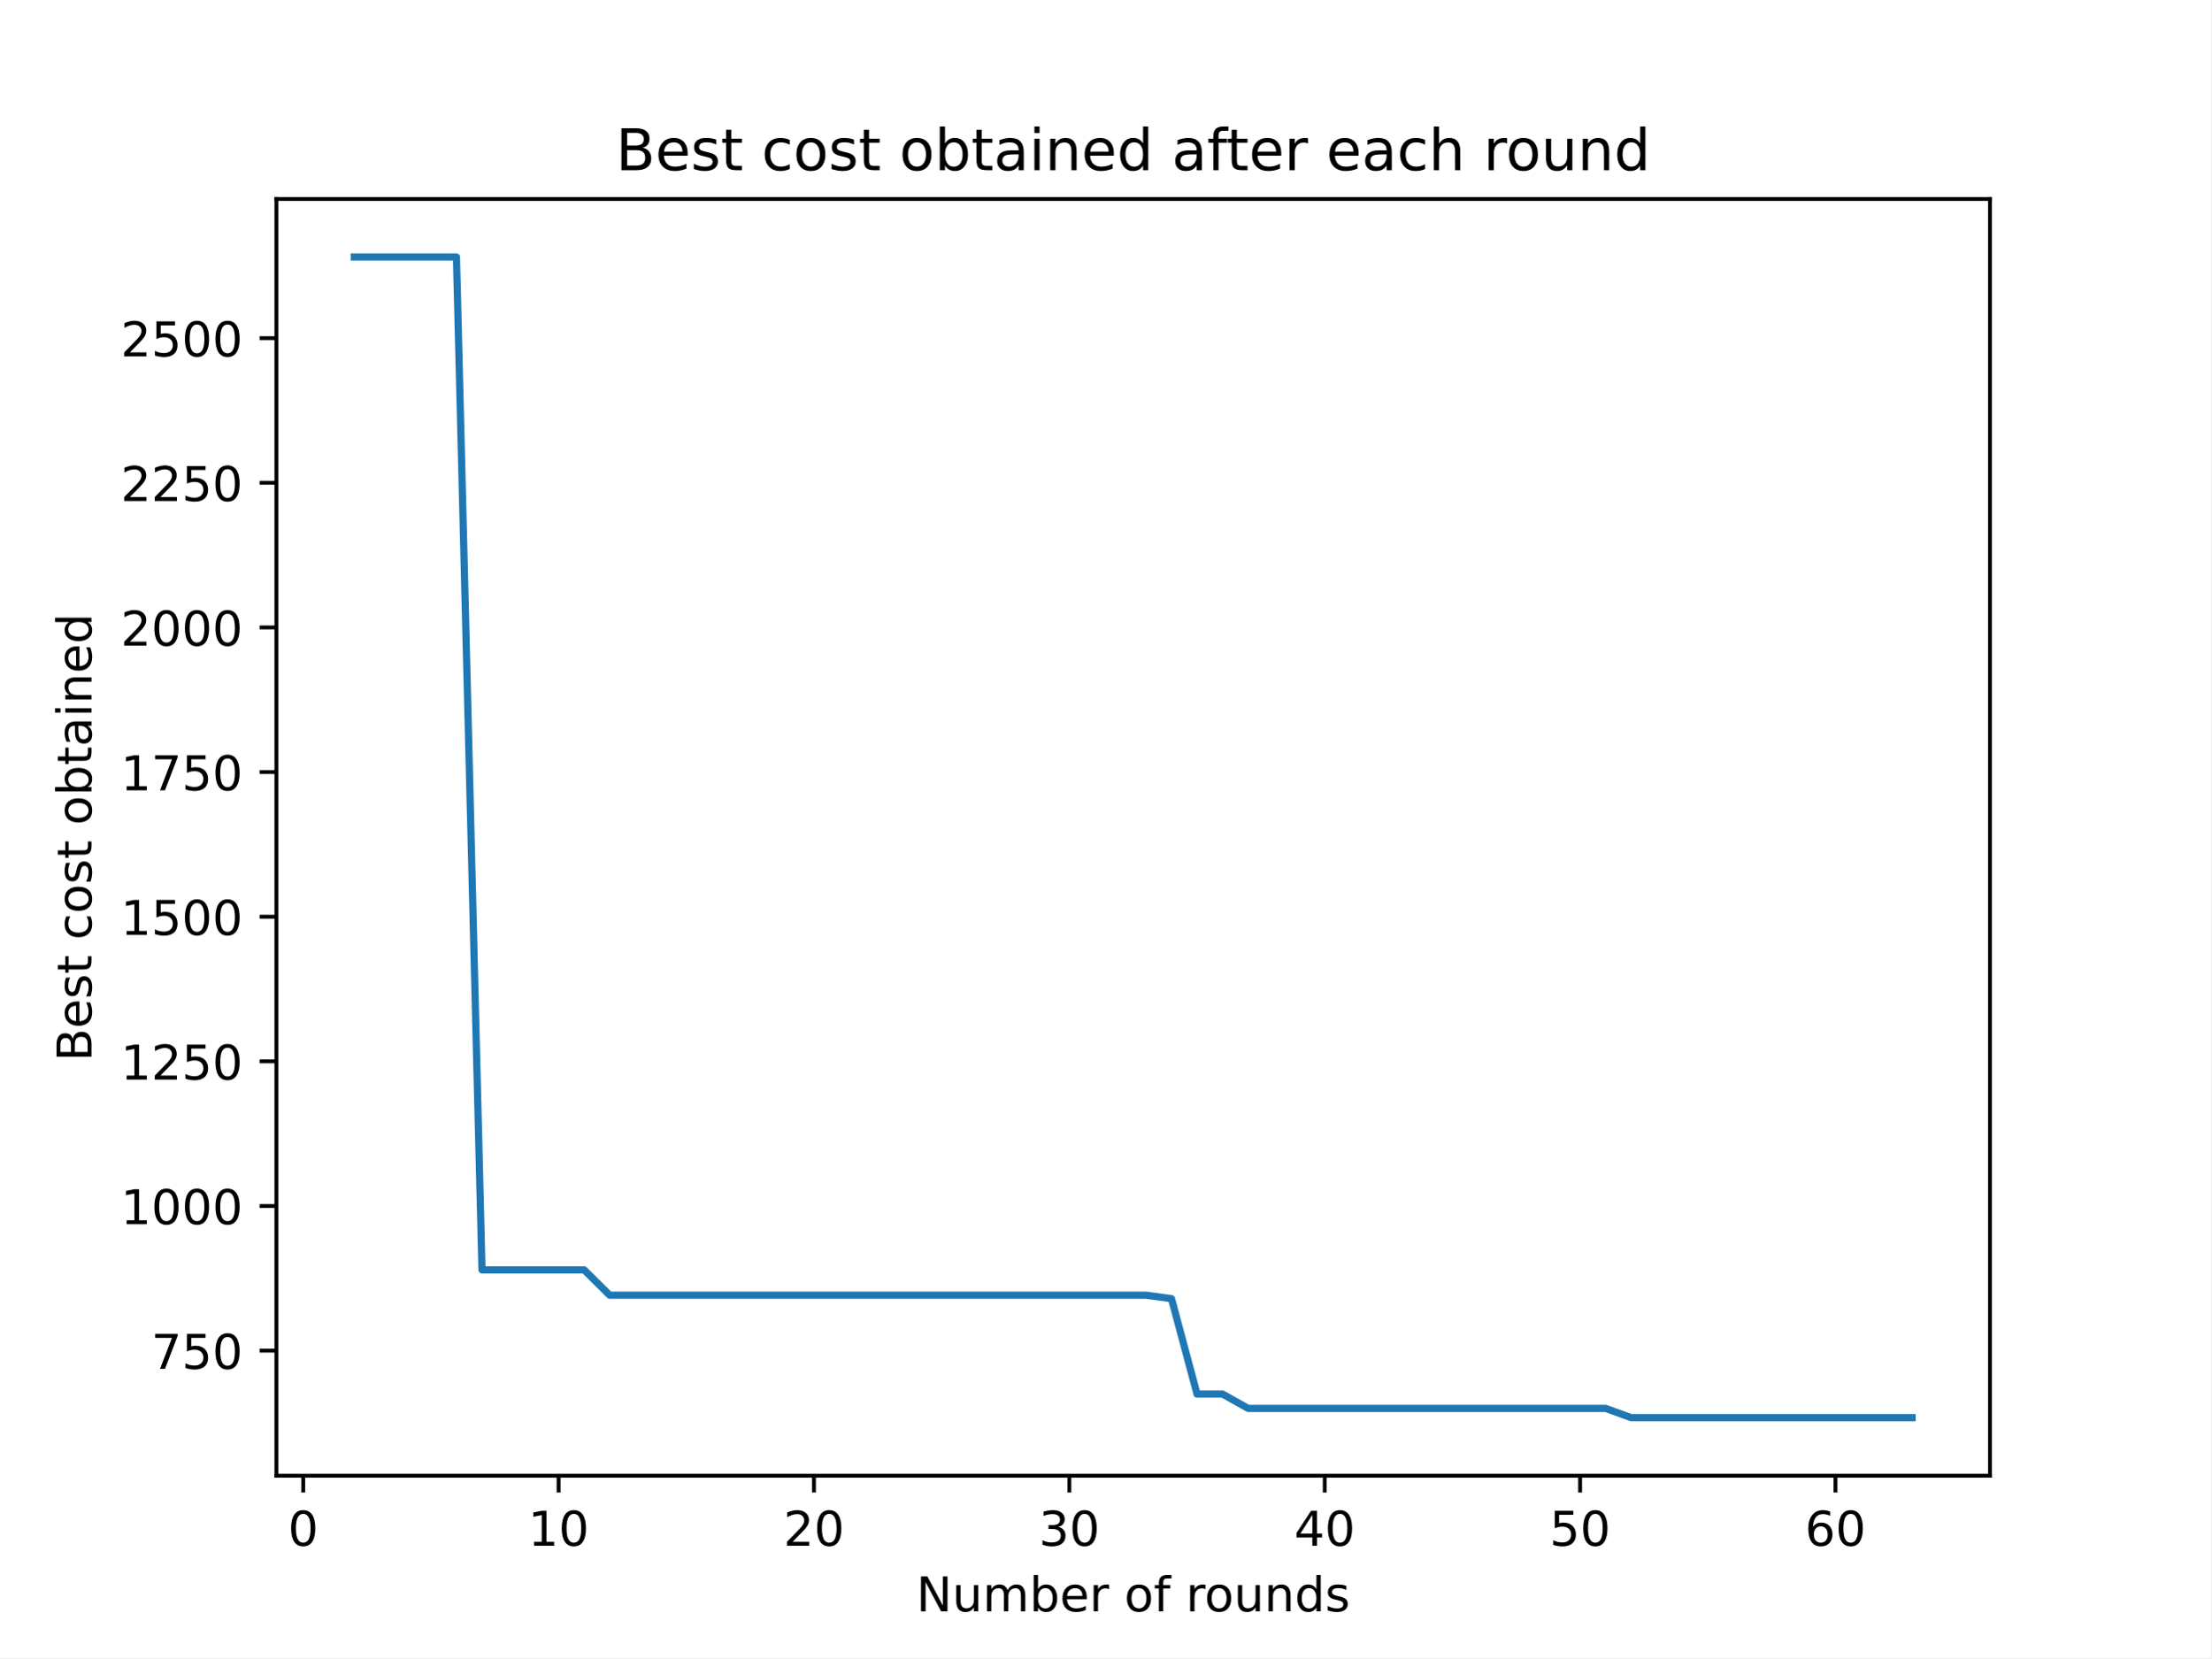
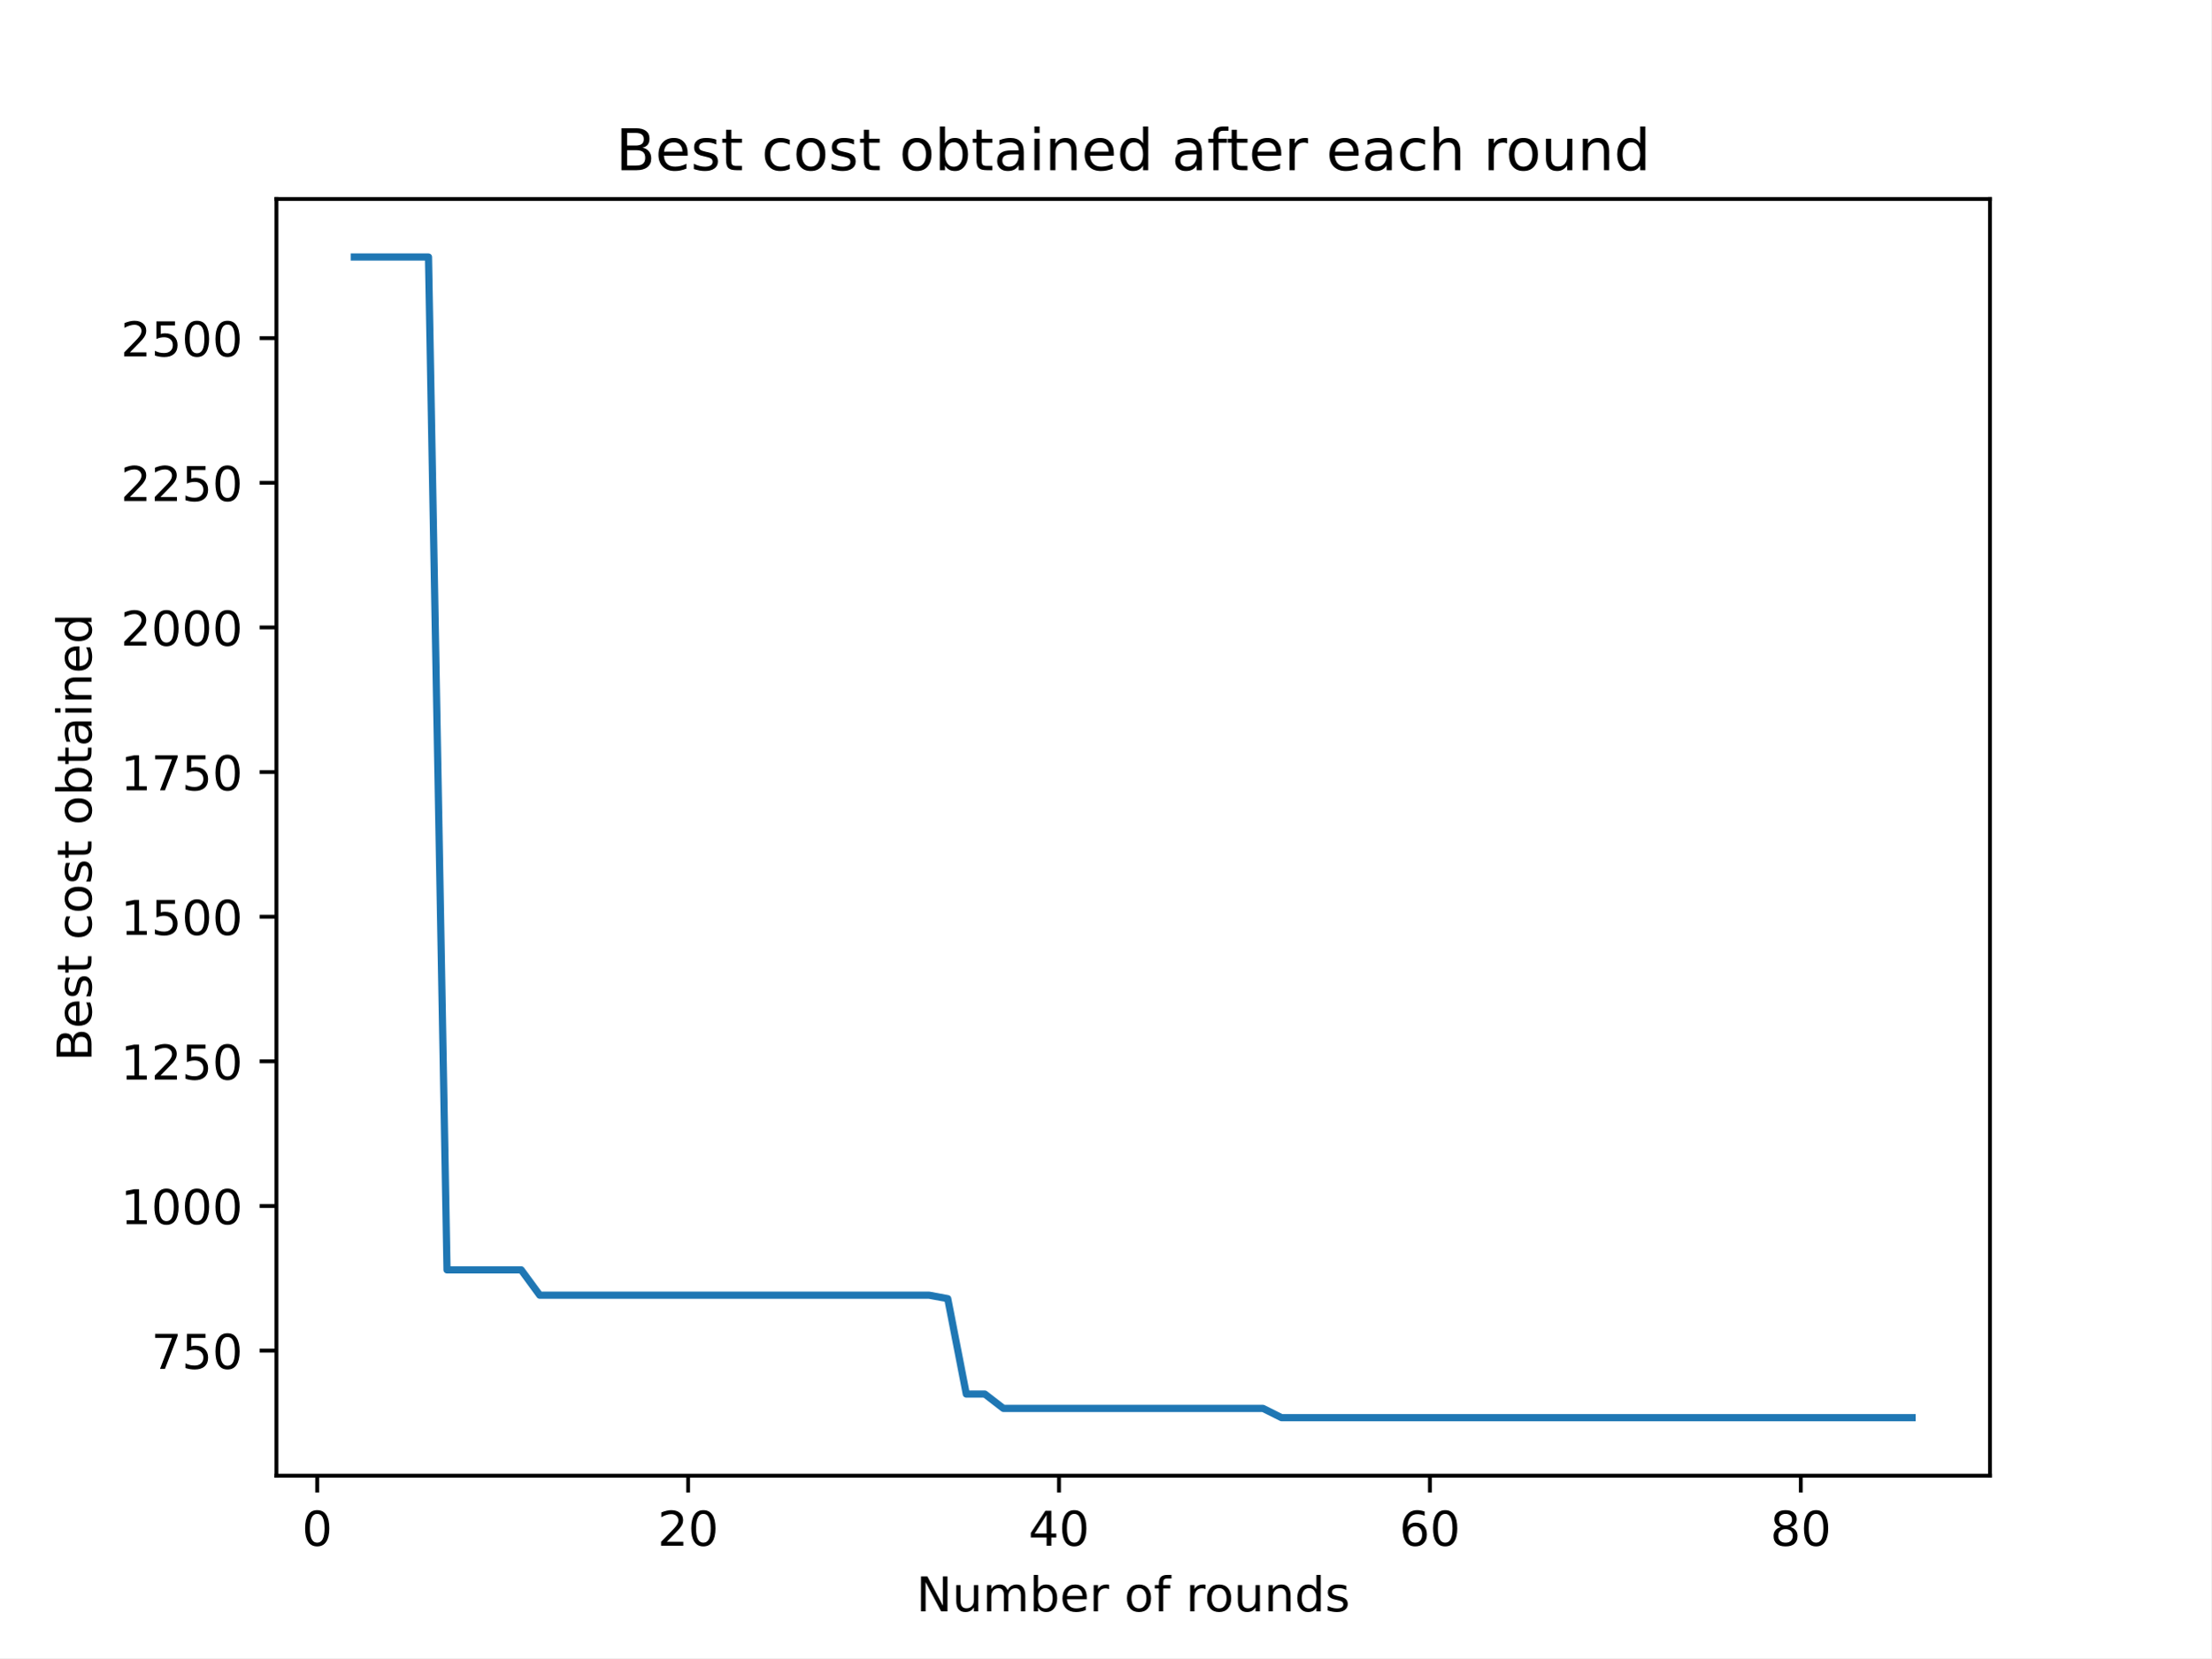
<svg xmlns="http://www.w3.org/2000/svg" xmlns:xlink="http://www.w3.org/1999/xlink" height="345.6pt" version="1.1" viewBox="0 0 460.8 345.6" width="460.8pt">
  <defs>
    <style type="text/css">*{stroke-linecap:butt;stroke-linejoin:round;}</style>
  </defs>
  <g id="figure_1">
    <g id="patch_1">
      <path d="M 0 345.6  L 460.8 345.6  L 460.8 0  L 0 0  z " style="fill:#ffffff;" />
    </g>
    <g id="axes_1">
      <g id="patch_2">
        <path d="M 57.6 307.584  L 414.72 307.584  L 414.72 41.472  L 57.6 41.472  z " style="fill:#ffffff;" />
      </g>
      <g id="matplotlib.axis_1">
        <g id="xtick_1">
          <g id="line2d_1">
            <defs>
-               <path d="M 0 0  L 0 3.5  " id="m054a4729a1" style="stroke:#000000;stroke-width:0.8;" />
+               <path d="M 0 0  L 0 3.5  " id="mb69a0f84a9" style="stroke:#000000;stroke-width:0.8;" />
            </defs>
            <g>
-               <use style="stroke:#000000;stroke-width:0.8;" x="63.188" xlink:href="#m054a4729a1" y="307.584" />
+               <use style="stroke:#000000;stroke-width:0.8;" x="66.103" xlink:href="#mb69a0f84a9" y="307.584" />
            </g>
          </g>
          <g id="text_1">
-             <g transform="translate(60.00707 322.1824)scale(0.1 -0.1)">
+             <g transform="translate(62.92161 322.1824)scale(0.1 -0.1)">
              <defs>
                <path d="M 31.781 66.406  Q 24.172 66.406 20.328 58.906  Q 16.5 51.422 16.5 36.375  Q 16.5 21.391 20.328 13.891  Q 24.172 6.391 31.781 6.391  Q 39.453 6.391 43.281 13.891  Q 47.125 21.391 47.125 36.375  Q 47.125 51.422 43.281 58.906  Q 39.453 66.406 31.781 66.406  z M 31.781 74.219  Q 44.047 74.219 50.516 64.516  Q 56.984 54.828 56.984 36.375  Q 56.984 17.969 50.516 8.266  Q 44.047 -1.422 31.781 -1.422  Q 19.531 -1.422 13.062 8.266  Q 6.594 17.969 6.594 36.375  Q 6.594 54.828 13.062 64.516  Q 19.531 74.219 31.781 74.219  z " id="DejaVuSans-48" />
              </defs>
              <use xlink:href="#DejaVuSans-48" />
            </g>
          </g>
        </g>
        <g id="xtick_2">
          <g id="line2d_2">
            <g>
-               <use style="stroke:#000000;stroke-width:0.8;" x="116.41" xlink:href="#m054a4729a1" y="307.584" />
+               <use style="stroke:#000000;stroke-width:0.8;" x="143.402" xlink:href="#mb69a0f84a9" y="307.584" />
            </g>
          </g>
          <g id="text_2">
-             <g transform="translate(110.0479 322.1824)scale(0.1 -0.1)">
-               <defs>
-                 <path d="M 12.406 8.297  L 28.516 8.297  L 28.516 63.922  L 10.984 60.406  L 10.984 69.391  L 28.422 72.906  L 38.281 72.906  L 38.281 8.297  L 54.391 8.297  L 54.391 0  L 12.406 0  z " id="DejaVuSans-49" />
-               </defs>
-               <use xlink:href="#DejaVuSans-49" />
+             <g transform="translate(137.0391 322.1824)scale(0.1 -0.1)">
+               <defs>
+                 <path d="M 19.188 8.297  L 53.609 8.297  L 53.609 0  L 7.328 0  L 7.328 8.297  Q 12.938 14.109 22.625 23.891  Q 32.328 33.688 34.812 36.531  Q 39.547 41.844 41.422 45.531  Q 43.312 49.219 43.312 52.781  Q 43.312 58.594 39.234 62.25  Q 35.156 65.922 28.609 65.922  Q 23.969 65.922 18.812 64.312  Q 13.672 62.703 7.812 59.422  L 7.812 69.391  Q 13.766 71.781 18.938 73  Q 24.125 74.219 28.422 74.219  Q 39.75 74.219 46.484 68.547  Q 53.219 62.891 53.219 53.422  Q 53.219 48.922 51.531 44.891  Q 49.859 40.875 45.406 35.406  Q 44.188 33.984 37.641 27.219  Q 31.109 20.453 19.188 8.297  z " id="DejaVuSans-50" />
+               </defs>
+               <use xlink:href="#DejaVuSans-50" />
              <use x="63.623" xlink:href="#DejaVuSans-48" />
            </g>
          </g>
        </g>
        <g id="xtick_3">
          <g id="line2d_3">
            <g>
-               <use style="stroke:#000000;stroke-width:0.8;" x="169.632" xlink:href="#m054a4729a1" y="307.584" />
+               <use style="stroke:#000000;stroke-width:0.8;" x="220.7" xlink:href="#mb69a0f84a9" y="307.584" />
            </g>
          </g>
          <g id="text_3">
-             <g transform="translate(163.2699 322.1824)scale(0.1 -0.1)">
-               <defs>
-                 <path d="M 19.188 8.297  L 53.609 8.297  L 53.609 0  L 7.328 0  L 7.328 8.297  Q 12.938 14.109 22.625 23.891  Q 32.328 33.688 34.812 36.531  Q 39.547 41.844 41.422 45.531  Q 43.312 49.219 43.312 52.781  Q 43.312 58.594 39.234 62.25  Q 35.156 65.922 28.609 65.922  Q 23.969 65.922 18.812 64.312  Q 13.672 62.703 7.812 59.422  L 7.812 69.391  Q 13.766 71.781 18.938 73  Q 24.125 74.219 28.422 74.219  Q 39.75 74.219 46.484 68.547  Q 53.219 62.891 53.219 53.422  Q 53.219 48.922 51.531 44.891  Q 49.859 40.875 45.406 35.406  Q 44.188 33.984 37.641 27.219  Q 31.109 20.453 19.188 8.297  z " id="DejaVuSans-50" />
-               </defs>
-               <use xlink:href="#DejaVuSans-50" />
+             <g transform="translate(214.3378 322.1824)scale(0.1 -0.1)">
+               <defs>
+                 <path d="M 37.797 64.312  L 12.891 25.391  L 37.797 25.391  z M 35.203 72.906  L 47.609 72.906  L 47.609 25.391  L 58.016 25.391  L 58.016 17.188  L 47.609 17.188  L 47.609 0  L 37.797 0  L 37.797 17.188  L 4.891 17.188  L 4.891 26.703  z " id="DejaVuSans-52" />
+               </defs>
+               <use xlink:href="#DejaVuSans-52" />
              <use x="63.623" xlink:href="#DejaVuSans-48" />
            </g>
          </g>
        </g>
        <g id="xtick_4">
          <g id="line2d_4">
            <g>
-               <use style="stroke:#000000;stroke-width:0.8;" x="222.854" xlink:href="#m054a4729a1" y="307.584" />
+               <use style="stroke:#000000;stroke-width:0.8;" x="297.999" xlink:href="#mb69a0f84a9" y="307.584" />
            </g>
          </g>
          <g id="text_4">
-             <g transform="translate(216.492 322.1824)scale(0.1 -0.1)">
-               <defs>
-                 <path d="M 40.578 39.312  Q 47.656 37.797 51.625 33  Q 55.609 28.219 55.609 21.188  Q 55.609 10.406 48.188 4.484  Q 40.766 -1.422 27.094 -1.422  Q 22.516 -1.422 17.656 -0.516  Q 12.797 0.391 7.625 2.203  L 7.625 11.719  Q 11.719 9.328 16.594 8.109  Q 21.484 6.891 26.812 6.891  Q 36.078 6.891 40.938 10.547  Q 45.797 14.203 45.797 21.188  Q 45.797 27.641 41.281 31.266  Q 36.766 34.906 28.719 34.906  L 20.219 34.906  L 20.219 43.016  L 29.109 43.016  Q 36.375 43.016 40.234 45.922  Q 44.094 48.828 44.094 54.297  Q 44.094 59.906 40.109 62.906  Q 36.141 65.922 28.719 65.922  Q 24.656 65.922 20.016 65.031  Q 15.375 64.156 9.812 62.312  L 9.812 71.094  Q 15.438 72.656 20.344 73.438  Q 25.25 74.219 29.594 74.219  Q 40.828 74.219 47.359 69.109  Q 53.906 64.016 53.906 55.328  Q 53.906 49.266 50.438 45.094  Q 46.969 40.922 40.578 39.312  z " id="DejaVuSans-51" />
-               </defs>
-               <use xlink:href="#DejaVuSans-51" />
+             <g transform="translate(291.6365 322.1824)scale(0.1 -0.1)">
+               <defs>
+                 <path d="M 33.016 40.375  Q 26.375 40.375 22.484 35.828  Q 18.609 31.297 18.609 23.391  Q 18.609 15.531 22.484 10.953  Q 26.375 6.391 33.016 6.391  Q 39.656 6.391 43.531 10.953  Q 47.406 15.531 47.406 23.391  Q 47.406 31.297 43.531 35.828  Q 39.656 40.375 33.016 40.375  z M 52.594 71.297  L 52.594 62.312  Q 48.875 64.062 45.094 64.984  Q 41.312 65.922 37.594 65.922  Q 27.828 65.922 22.672 59.328  Q 17.531 52.734 16.797 39.406  Q 19.672 43.656 24.016 45.922  Q 28.375 48.188 33.594 48.188  Q 44.578 48.188 50.953 41.516  Q 57.328 34.859 57.328 23.391  Q 57.328 12.156 50.688 5.359  Q 44.047 -1.422 33.016 -1.422  Q 20.359 -1.422 13.672 8.266  Q 6.984 17.969 6.984 36.375  Q 6.984 53.656 15.188 63.938  Q 23.391 74.219 37.203 74.219  Q 40.922 74.219 44.703 73.484  Q 48.484 72.75 52.594 71.297  z " id="DejaVuSans-54" />
+               </defs>
+               <use xlink:href="#DejaVuSans-54" />
              <use x="63.623" xlink:href="#DejaVuSans-48" />
            </g>
          </g>
        </g>
        <g id="xtick_5">
          <g id="line2d_5">
            <g>
-               <use style="stroke:#000000;stroke-width:0.8;" x="276.077" xlink:href="#m054a4729a1" y="307.584" />
+               <use style="stroke:#000000;stroke-width:0.8;" x="375.298" xlink:href="#mb69a0f84a9" y="307.584" />
            </g>
          </g>
          <g id="text_5">
-             <g transform="translate(269.714 322.1824)scale(0.1 -0.1)">
-               <defs>
-                 <path d="M 37.797 64.312  L 12.891 25.391  L 37.797 25.391  z M 35.203 72.906  L 47.609 72.906  L 47.609 25.391  L 58.016 25.391  L 58.016 17.188  L 47.609 17.188  L 47.609 0  L 37.797 0  L 37.797 17.188  L 4.891 17.188  L 4.891 26.703  z " id="DejaVuSans-52" />
-               </defs>
-               <use xlink:href="#DejaVuSans-52" />
-               <use x="63.623" xlink:href="#DejaVuSans-48" />
-             </g>
-           </g>
-         </g>
-         <g id="xtick_6">
-           <g id="line2d_6">
-             <g>
-               <use style="stroke:#000000;stroke-width:0.8;" x="329.299" xlink:href="#m054a4729a1" y="307.584" />
-             </g>
-           </g>
-           <g id="text_6">
-             <g transform="translate(322.9361 322.1824)scale(0.1 -0.1)">
-               <defs>
-                 <path d="M 10.797 72.906  L 49.516 72.906  L 49.516 64.594  L 19.828 64.594  L 19.828 46.734  Q 21.969 47.469 24.109 47.828  Q 26.266 48.188 28.422 48.188  Q 40.625 48.188 47.75 41.5  Q 54.891 34.812 54.891 23.391  Q 54.891 11.625 47.562 5.094  Q 40.234 -1.422 26.906 -1.422  Q 22.312 -1.422 17.547 -0.641  Q 12.797 0.141 7.719 1.703  L 7.719 11.625  Q 12.109 9.234 16.797 8.062  Q 21.484 6.891 26.703 6.891  Q 35.156 6.891 40.078 11.328  Q 45.016 15.766 45.016 23.391  Q 45.016 31 40.078 35.438  Q 35.156 39.891 26.703 39.891  Q 22.75 39.891 18.812 39.016  Q 14.891 38.141 10.797 36.281  z " id="DejaVuSans-53" />
-               </defs>
-               <use xlink:href="#DejaVuSans-53" />
-               <use x="63.623" xlink:href="#DejaVuSans-48" />
-             </g>
-           </g>
-         </g>
-         <g id="xtick_7">
-           <g id="line2d_7">
-             <g>
-               <use style="stroke:#000000;stroke-width:0.8;" x="382.521" xlink:href="#m054a4729a1" y="307.584" />
-             </g>
-           </g>
-           <g id="text_7">
-             <g transform="translate(376.1582 322.1824)scale(0.1 -0.1)">
-               <defs>
-                 <path d="M 33.016 40.375  Q 26.375 40.375 22.484 35.828  Q 18.609 31.297 18.609 23.391  Q 18.609 15.531 22.484 10.953  Q 26.375 6.391 33.016 6.391  Q 39.656 6.391 43.531 10.953  Q 47.406 15.531 47.406 23.391  Q 47.406 31.297 43.531 35.828  Q 39.656 40.375 33.016 40.375  z M 52.594 71.297  L 52.594 62.312  Q 48.875 64.062 45.094 64.984  Q 41.312 65.922 37.594 65.922  Q 27.828 65.922 22.672 59.328  Q 17.531 52.734 16.797 39.406  Q 19.672 43.656 24.016 45.922  Q 28.375 48.188 33.594 48.188  Q 44.578 48.188 50.953 41.516  Q 57.328 34.859 57.328 23.391  Q 57.328 12.156 50.688 5.359  Q 44.047 -1.422 33.016 -1.422  Q 20.359 -1.422 13.672 8.266  Q 6.984 17.969 6.984 36.375  Q 6.984 53.656 15.188 63.938  Q 23.391 74.219 37.203 74.219  Q 40.922 74.219 44.703 73.484  Q 48.484 72.75 52.594 71.297  z " id="DejaVuSans-54" />
-               </defs>
-               <use xlink:href="#DejaVuSans-54" />
-               <use x="63.623" xlink:href="#DejaVuSans-48" />
-             </g>
-           </g>
-         </g>
-         <g id="text_8">
+             <g transform="translate(368.9352 322.1824)scale(0.1 -0.1)">
+               <defs>
+                 <path d="M 31.781 34.625  Q 24.75 34.625 20.719 30.859  Q 16.703 27.094 16.703 20.516  Q 16.703 13.922 20.719 10.156  Q 24.75 6.391 31.781 6.391  Q 38.812 6.391 42.859 10.172  Q 46.922 13.969 46.922 20.516  Q 46.922 27.094 42.891 30.859  Q 38.875 34.625 31.781 34.625  z M 21.922 38.812  Q 15.578 40.375 12.031 44.719  Q 8.5 49.078 8.5 55.328  Q 8.5 64.062 14.719 69.141  Q 20.953 74.219 31.781 74.219  Q 42.672 74.219 48.875 69.141  Q 55.078 64.062 55.078 55.328  Q 55.078 49.078 51.531 44.719  Q 48 40.375 41.703 38.812  Q 48.828 37.156 52.797 32.312  Q 56.781 27.484 56.781 20.516  Q 56.781 9.906 50.312 4.234  Q 43.844 -1.422 31.781 -1.422  Q 19.734 -1.422 13.25 4.234  Q 6.781 9.906 6.781 20.516  Q 6.781 27.484 10.781 32.312  Q 14.797 37.156 21.922 38.812  z M 18.312 54.391  Q 18.312 48.734 21.844 45.562  Q 25.391 42.391 31.781 42.391  Q 38.141 42.391 41.719 45.562  Q 45.312 48.734 45.312 54.391  Q 45.312 60.062 41.719 63.234  Q 38.141 66.406 31.781 66.406  Q 25.391 66.406 21.844 63.234  Q 18.312 60.062 18.312 54.391  z " id="DejaVuSans-56" />
+               </defs>
+               <use xlink:href="#DejaVuSans-56" />
+               <use x="63.623" xlink:href="#DejaVuSans-48" />
+             </g>
+           </g>
+         </g>
+         <g id="text_6">
          <g transform="translate(190.9577 335.8606)scale(0.1 -0.1)">
            <defs>
              <path d="M 9.812 72.906  L 23.094 72.906  L 55.422 11.922  L 55.422 72.906  L 64.984 72.906  L 64.984 0  L 51.703 0  L 19.391 60.984  L 19.391 0  L 9.812 0  z " id="DejaVuSans-78" />
              <path d="M 8.5 21.578  L 8.5 54.688  L 17.484 54.688  L 17.484 21.922  Q 17.484 14.156 20.5 10.266  Q 23.531 6.391 29.594 6.391  Q 36.859 6.391 41.078 11.031  Q 45.312 15.672 45.312 23.688  L 45.312 54.688  L 54.297 54.688  L 54.297 0  L 45.312 0  L 45.312 8.406  Q 42.047 3.422 37.719 1  Q 33.406 -1.422 27.688 -1.422  Q 18.266 -1.422 13.375 4.438  Q 8.5 10.297 8.5 21.578  z M 31.109 56  z " id="DejaVuSans-117" />
              <path d="M 52 44.188  Q 55.375 50.25 60.062 53.125  Q 64.75 56 71.094 56  Q 79.641 56 84.281 50.016  Q 88.922 44.047 88.922 33.016  L 88.922 0  L 79.891 0  L 79.891 32.719  Q 79.891 40.578 77.094 44.375  Q 74.312 48.188 68.609 48.188  Q 61.625 48.188 57.562 43.547  Q 53.516 38.922 53.516 30.906  L 53.516 0  L 44.484 0  L 44.484 32.719  Q 44.484 40.625 41.703 44.406  Q 38.922 48.188 33.109 48.188  Q 26.219 48.188 22.156 43.531  Q 18.109 38.875 18.109 30.906  L 18.109 0  L 9.078 0  L 9.078 54.688  L 18.109 54.688  L 18.109 46.188  Q 21.188 51.219 25.484 53.609  Q 29.781 56 35.688 56  Q 41.656 56 45.828 52.969  Q 50 49.953 52 44.188  z " id="DejaVuSans-109" />
              <path d="M 48.688 27.297  Q 48.688 37.203 44.609 42.844  Q 40.531 48.484 33.406 48.484  Q 26.266 48.484 22.188 42.844  Q 18.109 37.203 18.109 27.297  Q 18.109 17.391 22.188 11.75  Q 26.266 6.109 33.406 6.109  Q 40.531 6.109 44.609 11.75  Q 48.688 17.391 48.688 27.297  z M 18.109 46.391  Q 20.953 51.266 25.266 53.625  Q 29.594 56 35.594 56  Q 45.562 56 51.781 48.094  Q 58.016 40.188 58.016 27.297  Q 58.016 14.406 51.781 6.484  Q 45.562 -1.422 35.594 -1.422  Q 29.594 -1.422 25.266 0.953  Q 20.953 3.328 18.109 8.203  L 18.109 0  L 9.078 0  L 9.078 75.984  L 18.109 75.984  z " id="DejaVuSans-98" />
              <path d="M 56.203 29.594  L 56.203 25.203  L 14.891 25.203  Q 15.484 15.922 20.484 11.062  Q 25.484 6.203 34.422 6.203  Q 39.594 6.203 44.453 7.469  Q 49.312 8.734 54.109 11.281  L 54.109 2.781  Q 49.266 0.734 44.188 -0.344  Q 39.109 -1.422 33.891 -1.422  Q 20.797 -1.422 13.156 6.188  Q 5.516 13.812 5.516 26.812  Q 5.516 40.234 12.766 48.109  Q 20.016 56 32.328 56  Q 43.359 56 49.781 48.891  Q 56.203 41.797 56.203 29.594  z M 47.219 32.234  Q 47.125 39.594 43.094 43.984  Q 39.062 48.391 32.422 48.391  Q 24.906 48.391 20.391 44.141  Q 15.875 39.891 15.188 32.172  z " id="DejaVuSans-101" />
              <path d="M 41.109 46.297  Q 39.594 47.172 37.812 47.578  Q 36.031 48 33.891 48  Q 26.266 48 22.188 43.047  Q 18.109 38.094 18.109 28.812  L 18.109 0  L 9.078 0  L 9.078 54.688  L 18.109 54.688  L 18.109 46.188  Q 20.953 51.172 25.484 53.578  Q 30.031 56 36.531 56  Q 37.453 56 38.578 55.875  Q 39.703 55.766 41.062 55.516  z " id="DejaVuSans-114" />
              <path id="DejaVuSans-32" />
              <path d="M 30.609 48.391  Q 23.391 48.391 19.188 42.75  Q 14.984 37.109 14.984 27.297  Q 14.984 17.484 19.156 11.844  Q 23.344 6.203 30.609 6.203  Q 37.797 6.203 41.984 11.859  Q 46.188 17.531 46.188 27.297  Q 46.188 37.016 41.984 42.703  Q 37.797 48.391 30.609 48.391  z M 30.609 56  Q 42.328 56 49.016 48.375  Q 55.719 40.766 55.719 27.297  Q 55.719 13.875 49.016 6.219  Q 42.328 -1.422 30.609 -1.422  Q 18.844 -1.422 12.172 6.219  Q 5.516 13.875 5.516 27.297  Q 5.516 40.766 12.172 48.375  Q 18.844 56 30.609 56  z " id="DejaVuSans-111" />
              <path d="M 37.109 75.984  L 37.109 68.5  L 28.516 68.5  Q 23.688 68.5 21.797 66.547  Q 19.922 64.594 19.922 59.516  L 19.922 54.688  L 34.719 54.688  L 34.719 47.703  L 19.922 47.703  L 19.922 0  L 10.891 0  L 10.891 47.703  L 2.297 47.703  L 2.297 54.688  L 10.891 54.688  L 10.891 58.5  Q 10.891 67.625 15.141 71.797  Q 19.391 75.984 28.609 75.984  z " id="DejaVuSans-102" />
              <path d="M 54.891 33.016  L 54.891 0  L 45.906 0  L 45.906 32.719  Q 45.906 40.484 42.875 44.328  Q 39.844 48.188 33.797 48.188  Q 26.516 48.188 22.312 43.547  Q 18.109 38.922 18.109 30.906  L 18.109 0  L 9.078 0  L 9.078 54.688  L 18.109 54.688  L 18.109 46.188  Q 21.344 51.125 25.703 53.562  Q 30.078 56 35.797 56  Q 45.219 56 50.047 50.172  Q 54.891 44.344 54.891 33.016  z " id="DejaVuSans-110" />
              <path d="M 45.406 46.391  L 45.406 75.984  L 54.391 75.984  L 54.391 0  L 45.406 0  L 45.406 8.203  Q 42.578 3.328 38.25 0.953  Q 33.938 -1.422 27.875 -1.422  Q 17.969 -1.422 11.734 6.484  Q 5.516 14.406 5.516 27.297  Q 5.516 40.188 11.734 48.094  Q 17.969 56 27.875 56  Q 33.938 56 38.25 53.625  Q 42.578 51.266 45.406 46.391  z M 14.797 27.297  Q 14.797 17.391 18.875 11.75  Q 22.953 6.109 30.078 6.109  Q 37.203 6.109 41.297 11.75  Q 45.406 17.391 45.406 27.297  Q 45.406 37.203 41.297 42.844  Q 37.203 48.484 30.078 48.484  Q 22.953 48.484 18.875 42.844  Q 14.797 37.203 14.797 27.297  z " id="DejaVuSans-100" />
              <path d="M 44.281 53.078  L 44.281 44.578  Q 40.484 46.531 36.375 47.5  Q 32.281 48.484 27.875 48.484  Q 21.188 48.484 17.844 46.438  Q 14.5 44.391 14.5 40.281  Q 14.5 37.156 16.891 35.375  Q 19.281 33.594 26.516 31.984  L 29.594 31.297  Q 39.156 29.25 43.188 25.516  Q 47.219 21.781 47.219 15.094  Q 47.219 7.469 41.188 3.016  Q 35.156 -1.422 24.609 -1.422  Q 20.219 -1.422 15.453 -0.562  Q 10.688 0.297 5.422 2  L 5.422 11.281  Q 10.406 8.688 15.234 7.391  Q 20.062 6.109 24.812 6.109  Q 31.156 6.109 34.562 8.281  Q 37.984 10.453 37.984 14.406  Q 37.984 18.062 35.516 20.016  Q 33.062 21.969 24.703 23.781  L 21.578 24.516  Q 13.234 26.266 9.516 29.906  Q 5.812 33.547 5.812 39.891  Q 5.812 47.609 11.281 51.797  Q 16.75 56 26.812 56  Q 31.781 56 36.172 55.266  Q 40.578 54.547 44.281 53.078  z " id="DejaVuSans-115" />
            </defs>
            <use xlink:href="#DejaVuSans-78" />
            <use x="74.805" xlink:href="#DejaVuSans-117" />
            <use x="138.184" xlink:href="#DejaVuSans-109" />
            <use x="235.596" xlink:href="#DejaVuSans-98" />
            <use x="299.072" xlink:href="#DejaVuSans-101" />
            <use x="360.596" xlink:href="#DejaVuSans-114" />
            <use x="401.709" xlink:href="#DejaVuSans-32" />
            <use x="433.496" xlink:href="#DejaVuSans-111" />
            <use x="494.678" xlink:href="#DejaVuSans-102" />
            <use x="529.883" xlink:href="#DejaVuSans-32" />
            <use x="561.67" xlink:href="#DejaVuSans-114" />
            <use x="600.533" xlink:href="#DejaVuSans-111" />
            <use x="661.715" xlink:href="#DejaVuSans-117" />
            <use x="725.094" xlink:href="#DejaVuSans-110" />
            <use x="788.473" xlink:href="#DejaVuSans-100" />
            <use x="851.949" xlink:href="#DejaVuSans-115" />
          </g>
        </g>
      </g>
      <g id="matplotlib.axis_2">
        <g id="ytick_1">
-           <g id="line2d_8">
+           <g id="line2d_6">
            <defs>
-               <path d="M 0 0  L -3.5 0  " id="m878376329d" style="stroke:#000000;stroke-width:0.8;" />
+               <path d="M 0 0  L -3.5 0  " id="m9339647300" style="stroke:#000000;stroke-width:0.8;" />
            </defs>
            <g>
-               <use style="stroke:#000000;stroke-width:0.8;" x="57.6" xlink:href="#m878376329d" y="281.514" />
-             </g>
-           </g>
-           <g id="text_9">
+               <use style="stroke:#000000;stroke-width:0.8;" x="57.6" xlink:href="#m9339647300" y="281.514" />
+             </g>
+           </g>
+           <g id="text_7">
            <g transform="translate(31.5125 285.3128)scale(0.1 -0.1)">
              <defs>
                <path d="M 8.203 72.906  L 55.078 72.906  L 55.078 68.703  L 28.609 0  L 18.312 0  L 43.219 64.594  L 8.203 64.594  z " id="DejaVuSans-55" />
+                 <path d="M 10.797 72.906  L 49.516 72.906  L 49.516 64.594  L 19.828 64.594  L 19.828 46.734  Q 21.969 47.469 24.109 47.828  Q 26.266 48.188 28.422 48.188  Q 40.625 48.188 47.75 41.5  Q 54.891 34.812 54.891 23.391  Q 54.891 11.625 47.562 5.094  Q 40.234 -1.422 26.906 -1.422  Q 22.312 -1.422 17.547 -0.641  Q 12.797 0.141 7.719 1.703  L 7.719 11.625  Q 12.109 9.234 16.797 8.062  Q 21.484 6.891 26.703 6.891  Q 35.156 6.891 40.078 11.328  Q 45.016 15.766 45.016 23.391  Q 45.016 31 40.078 35.438  Q 35.156 39.891 26.703 39.891  Q 22.75 39.891 18.812 39.016  Q 14.891 38.141 10.797 36.281  z " id="DejaVuSans-53" />
              </defs>
              <use xlink:href="#DejaVuSans-55" />
              <use x="63.623" xlink:href="#DejaVuSans-53" />
              <use x="127.246" xlink:href="#DejaVuSans-48" />
            </g>
          </g>
        </g>
        <g id="ytick_2">
-           <g id="line2d_9">
-             <g>
-               <use style="stroke:#000000;stroke-width:0.8;" x="57.6" xlink:href="#m878376329d" y="251.365" />
-             </g>
-           </g>
-           <g id="text_10">
+           <g id="line2d_7">
+             <g>
+               <use style="stroke:#000000;stroke-width:0.8;" x="57.6" xlink:href="#m9339647300" y="251.365" />
+             </g>
+           </g>
+           <g id="text_8">
            <g transform="translate(25.15 255.1644)scale(0.1 -0.1)">
+               <defs>
+                 <path d="M 12.406 8.297  L 28.516 8.297  L 28.516 63.922  L 10.984 60.406  L 10.984 69.391  L 28.422 72.906  L 38.281 72.906  L 38.281 8.297  L 54.391 8.297  L 54.391 0  L 12.406 0  z " id="DejaVuSans-49" />
+               </defs>
              <use xlink:href="#DejaVuSans-49" />
              <use x="63.623" xlink:href="#DejaVuSans-48" />
              <use x="127.246" xlink:href="#DejaVuSans-48" />
              <use x="190.869" xlink:href="#DejaVuSans-48" />
            </g>
          </g>
        </g>
        <g id="ytick_3">
-           <g id="line2d_10">
-             <g>
-               <use style="stroke:#000000;stroke-width:0.8;" x="57.6" xlink:href="#m878376329d" y="221.217" />
-             </g>
-           </g>
-           <g id="text_11">
+           <g id="line2d_8">
+             <g>
+               <use style="stroke:#000000;stroke-width:0.8;" x="57.6" xlink:href="#m9339647300" y="221.217" />
+             </g>
+           </g>
+           <g id="text_9">
            <g transform="translate(25.15 225.0161)scale(0.1 -0.1)">
              <use xlink:href="#DejaVuSans-49" />
              <use x="63.623" xlink:href="#DejaVuSans-50" />
              <use x="127.246" xlink:href="#DejaVuSans-53" />
              <use x="190.869" xlink:href="#DejaVuSans-48" />
            </g>
          </g>
        </g>
        <g id="ytick_4">
-           <g id="line2d_11">
-             <g>
-               <use style="stroke:#000000;stroke-width:0.8;" x="57.6" xlink:href="#m878376329d" y="191.068" />
-             </g>
-           </g>
-           <g id="text_12">
+           <g id="line2d_9">
+             <g>
+               <use style="stroke:#000000;stroke-width:0.8;" x="57.6" xlink:href="#m9339647300" y="191.068" />
+             </g>
+           </g>
+           <g id="text_10">
            <g transform="translate(25.15 194.8677)scale(0.1 -0.1)">
              <use xlink:href="#DejaVuSans-49" />
              <use x="63.623" xlink:href="#DejaVuSans-53" />
              <use x="127.246" xlink:href="#DejaVuSans-48" />
              <use x="190.869" xlink:href="#DejaVuSans-48" />
            </g>
          </g>
        </g>
        <g id="ytick_5">
-           <g id="line2d_12">
-             <g>
-               <use style="stroke:#000000;stroke-width:0.8;" x="57.6" xlink:href="#m878376329d" y="160.92" />
-             </g>
-           </g>
-           <g id="text_13">
+           <g id="line2d_10">
+             <g>
+               <use style="stroke:#000000;stroke-width:0.8;" x="57.6" xlink:href="#m9339647300" y="160.92" />
+             </g>
+           </g>
+           <g id="text_11">
            <g transform="translate(25.15 164.7193)scale(0.1 -0.1)">
              <use xlink:href="#DejaVuSans-49" />
              <use x="63.623" xlink:href="#DejaVuSans-55" />
              <use x="127.246" xlink:href="#DejaVuSans-53" />
              <use x="190.869" xlink:href="#DejaVuSans-48" />
            </g>
          </g>
        </g>
        <g id="ytick_6">
-           <g id="line2d_13">
-             <g>
-               <use style="stroke:#000000;stroke-width:0.8;" x="57.6" xlink:href="#m878376329d" y="130.772" />
-             </g>
-           </g>
-           <g id="text_14">
+           <g id="line2d_11">
+             <g>
+               <use style="stroke:#000000;stroke-width:0.8;" x="57.6" xlink:href="#m9339647300" y="130.772" />
+             </g>
+           </g>
+           <g id="text_12">
            <g transform="translate(25.15 134.5709)scale(0.1 -0.1)">
              <use xlink:href="#DejaVuSans-50" />
              <use x="63.623" xlink:href="#DejaVuSans-48" />
              <use x="127.246" xlink:href="#DejaVuSans-48" />
              <use x="190.869" xlink:href="#DejaVuSans-48" />
            </g>
          </g>
        </g>
        <g id="ytick_7">
-           <g id="line2d_14">
-             <g>
-               <use style="stroke:#000000;stroke-width:0.8;" x="57.6" xlink:href="#m878376329d" y="100.623" />
-             </g>
-           </g>
-           <g id="text_15">
+           <g id="line2d_12">
+             <g>
+               <use style="stroke:#000000;stroke-width:0.8;" x="57.6" xlink:href="#m9339647300" y="100.623" />
+             </g>
+           </g>
+           <g id="text_13">
            <g transform="translate(25.15 104.4225)scale(0.1 -0.1)">
              <use xlink:href="#DejaVuSans-50" />
              <use x="63.623" xlink:href="#DejaVuSans-50" />
              <use x="127.246" xlink:href="#DejaVuSans-53" />
              <use x="190.869" xlink:href="#DejaVuSans-48" />
            </g>
          </g>
        </g>
        <g id="ytick_8">
-           <g id="line2d_15">
-             <g>
-               <use style="stroke:#000000;stroke-width:0.8;" x="57.6" xlink:href="#m878376329d" y="70.475" />
-             </g>
-           </g>
-           <g id="text_16">
+           <g id="line2d_13">
+             <g>
+               <use style="stroke:#000000;stroke-width:0.8;" x="57.6" xlink:href="#m9339647300" y="70.475" />
+             </g>
+           </g>
+           <g id="text_14">
            <g transform="translate(25.15 74.27407)scale(0.1 -0.1)">
              <use xlink:href="#DejaVuSans-50" />
              <use x="63.623" xlink:href="#DejaVuSans-53" />
              <use x="127.246" xlink:href="#DejaVuSans-48" />
              <use x="190.869" xlink:href="#DejaVuSans-48" />
            </g>
          </g>
        </g>
-         <g id="text_17">
+         <g id="text_15">
          <g transform="translate(19.07031 221.2178)rotate(-90)scale(0.1 -0.1)">
            <defs>
              <path d="M 19.672 34.812  L 19.672 8.109  L 35.5 8.109  Q 43.453 8.109 47.281 11.406  Q 51.125 14.703 51.125 21.484  Q 51.125 28.328 47.281 31.562  Q 43.453 34.812 35.5 34.812  z M 19.672 64.797  L 19.672 42.828  L 34.281 42.828  Q 41.5 42.828 45.031 45.531  Q 48.578 48.25 48.578 53.812  Q 48.578 59.328 45.031 62.062  Q 41.5 64.797 34.281 64.797  z M 9.812 72.906  L 35.016 72.906  Q 46.297 72.906 52.391 68.219  Q 58.5 63.531 58.5 54.891  Q 58.5 48.188 55.375 44.234  Q 52.25 40.281 46.188 39.312  Q 53.469 37.75 57.5 32.781  Q 61.531 27.828 61.531 20.406  Q 61.531 10.641 54.891 5.312  Q 48.25 0 35.984 0  L 9.812 0  z " id="DejaVuSans-66" />
              <path d="M 18.312 70.219  L 18.312 54.688  L 36.812 54.688  L 36.812 47.703  L 18.312 47.703  L 18.312 18.016  Q 18.312 11.328 20.141 9.422  Q 21.969 7.516 27.594 7.516  L 36.812 7.516  L 36.812 0  L 27.594 0  Q 17.188 0 13.234 3.875  Q 9.281 7.766 9.281 18.016  L 9.281 47.703  L 2.688 47.703  L 2.688 54.688  L 9.281 54.688  L 9.281 70.219  z " id="DejaVuSans-116" />
              <path d="M 48.781 52.594  L 48.781 44.188  Q 44.969 46.297 41.141 47.344  Q 37.312 48.391 33.406 48.391  Q 24.656 48.391 19.812 42.844  Q 14.984 37.312 14.984 27.297  Q 14.984 17.281 19.812 11.734  Q 24.656 6.203 33.406 6.203  Q 37.312 6.203 41.141 7.25  Q 44.969 8.297 48.781 10.406  L 48.781 2.094  Q 45.016 0.344 40.984 -0.531  Q 36.969 -1.422 32.422 -1.422  Q 20.062 -1.422 12.781 6.344  Q 5.516 14.109 5.516 27.297  Q 5.516 40.672 12.859 48.328  Q 20.219 56 33.016 56  Q 37.156 56 41.109 55.141  Q 45.062 54.297 48.781 52.594  z " id="DejaVuSans-99" />
              <path d="M 34.281 27.484  Q 23.391 27.484 19.188 25  Q 14.984 22.516 14.984 16.5  Q 14.984 11.719 18.141 8.906  Q 21.297 6.109 26.703 6.109  Q 34.188 6.109 38.703 11.406  Q 43.219 16.703 43.219 25.484  L 43.219 27.484  z M 52.203 31.203  L 52.203 0  L 43.219 0  L 43.219 8.297  Q 40.141 3.328 35.547 0.953  Q 30.953 -1.422 24.312 -1.422  Q 15.922 -1.422 10.953 3.297  Q 6 8.016 6 15.922  Q 6 25.141 12.172 29.828  Q 18.359 34.516 30.609 34.516  L 43.219 34.516  L 43.219 35.406  Q 43.219 41.609 39.141 45  Q 35.062 48.391 27.688 48.391  Q 23 48.391 18.547 47.266  Q 14.109 46.141 10.016 43.891  L 10.016 52.203  Q 14.938 54.109 19.578 55.047  Q 24.219 56 28.609 56  Q 40.484 56 46.344 49.844  Q 52.203 43.703 52.203 31.203  z " id="DejaVuSans-97" />
              <path d="M 9.422 54.688  L 18.406 54.688  L 18.406 0  L 9.422 0  z M 9.422 75.984  L 18.406 75.984  L 18.406 64.594  L 9.422 64.594  z " id="DejaVuSans-105" />
            </defs>
            <use xlink:href="#DejaVuSans-66" />
            <use x="68.604" xlink:href="#DejaVuSans-101" />
            <use x="130.127" xlink:href="#DejaVuSans-115" />
            <use x="182.227" xlink:href="#DejaVuSans-116" />
            <use x="221.436" xlink:href="#DejaVuSans-32" />
            <use x="253.223" xlink:href="#DejaVuSans-99" />
            <use x="308.203" xlink:href="#DejaVuSans-111" />
            <use x="369.385" xlink:href="#DejaVuSans-115" />
            <use x="421.484" xlink:href="#DejaVuSans-116" />
            <use x="460.693" xlink:href="#DejaVuSans-32" />
            <use x="492.48" xlink:href="#DejaVuSans-111" />
            <use x="553.662" xlink:href="#DejaVuSans-98" />
            <use x="617.139" xlink:href="#DejaVuSans-116" />
            <use x="656.348" xlink:href="#DejaVuSans-97" />
            <use x="717.627" xlink:href="#DejaVuSans-105" />
            <use x="745.41" xlink:href="#DejaVuSans-110" />
            <use x="808.789" xlink:href="#DejaVuSans-101" />
            <use x="870.312" xlink:href="#DejaVuSans-100" />
          </g>
        </g>
      </g>
-       <g id="line2d_16">
-         <path clip-path="url(#p115e49b47e)" d="M 73.833 53.568  L 79.155 53.568  L 84.477 53.568  L 89.799 53.568  L 95.122 53.568  L 100.444 264.683  L 105.766 264.683  L 111.088 264.683  L 116.41 264.683  L 121.733 264.683  L 127.055 269.958  L 132.377 269.958  L 137.699 269.958  L 143.021 269.958  L 148.344 269.958  L 153.666 269.958  L 158.988 269.958  L 164.31 269.958  L 169.632 269.958  L 174.955 269.958  L 180.277 269.958  L 185.599 269.958  L 190.921 269.958  L 196.243 269.958  L 201.566 269.958  L 206.888 269.958  L 212.21 269.958  L 217.532 269.958  L 222.854 269.958  L 228.177 269.958  L 233.499 269.958  L 238.821 269.958  L 244.143 270.687  L 249.466 290.567  L 254.788 290.567  L 260.11 293.555  L 265.432 293.555  L 270.754 293.555  L 276.077 293.555  L 281.399 293.555  L 286.721 293.555  L 292.043 293.555  L 297.365 293.555  L 302.688 293.555  L 308.01 293.555  L 313.332 293.555  L 318.654 293.555  L 323.976 293.555  L 329.299 293.555  L 334.621 293.555  L 339.943 295.488  L 345.265 295.488  L 350.587 295.488  L 355.91 295.488  L 361.232 295.488  L 366.554 295.488  L 371.876 295.488  L 377.198 295.488  L 382.521 295.488  L 387.843 295.488  L 393.165 295.488  L 398.487 295.488  " style="fill:none;stroke:#1f77b4;stroke-linecap:square;stroke-width:1.5;" />
+       <g id="line2d_14">
+         <path clip-path="url(#p2f797bd384)" d="M 73.833 53.568  L 77.698 53.568  L 81.563 53.568  L 85.428 53.568  L 89.292 53.568  L 93.157 264.683  L 97.022 264.683  L 100.887 264.683  L 104.752 264.683  L 108.617 264.683  L 112.482 269.958  L 116.347 269.958  L 120.212 269.958  L 124.077 269.958  L 127.942 269.958  L 131.807 269.958  L 135.672 269.958  L 139.537 269.958  L 143.402 269.958  L 147.266 269.958  L 151.131 269.958  L 154.996 269.958  L 158.861 269.958  L 162.726 269.958  L 166.591 269.958  L 170.456 269.958  L 174.321 269.958  L 178.186 269.958  L 182.051 269.958  L 185.916 269.958  L 189.781 269.958  L 193.646 269.958  L 197.511 270.687  L 201.376 290.567  L 205.241 290.567  L 209.105 293.555  L 212.97 293.555  L 216.835 293.555  L 220.7 293.555  L 224.565 293.555  L 228.43 293.555  L 232.295 293.555  L 236.16 293.555  L 240.025 293.555  L 243.89 293.555  L 247.755 293.555  L 251.62 293.555  L 255.485 293.555  L 259.35 293.555  L 263.215 293.555  L 267.079 295.488  L 270.944 295.488  L 274.809 295.488  L 278.674 295.488  L 282.539 295.488  L 286.404 295.488  L 290.269 295.488  L 294.134 295.488  L 297.999 295.488  L 301.864 295.488  L 305.729 295.488  L 309.594 295.488  L 313.459 295.488  L 317.324 295.488  L 321.189 295.488  L 325.054 295.488  L 328.918 295.488  L 332.783 295.488  L 336.648 295.488  L 340.513 295.488  L 344.378 295.488  L 348.243 295.488  L 352.108 295.488  L 355.973 295.488  L 359.838 295.488  L 363.703 295.488  L 367.568 295.488  L 371.433 295.488  L 375.298 295.488  L 379.163 295.488  L 383.028 295.488  L 386.892 295.488  L 390.757 295.488  L 394.622 295.488  L 398.487 295.488  " style="fill:none;stroke:#1f77b4;stroke-linecap:square;stroke-width:1.5;" />
      </g>
      <g id="patch_3">
        <path d="M 57.6 307.584  L 57.6 41.472  " style="fill:none;stroke:#000000;stroke-linecap:square;stroke-linejoin:miter;stroke-width:0.8;" />
      </g>
      <g id="patch_4">
        <path d="M 414.72 307.584  L 414.72 41.472  " style="fill:none;stroke:#000000;stroke-linecap:square;stroke-linejoin:miter;stroke-width:0.8;" />
      </g>
      <g id="patch_5">
        <path d="M 57.6 307.584  L 414.72 307.584  " style="fill:none;stroke:#000000;stroke-linecap:square;stroke-linejoin:miter;stroke-width:0.8;" />
      </g>
      <g id="patch_6">
        <path d="M 57.6 41.472  L 414.72 41.472  " style="fill:none;stroke:#000000;stroke-linecap:square;stroke-linejoin:miter;stroke-width:0.8;" />
      </g>
-       <g id="text_18">
+       <g id="text_16">
        <g transform="translate(128.3297 35.472)scale(0.12 -0.12)">
          <defs>
            <path d="M 54.891 33.016  L 54.891 0  L 45.906 0  L 45.906 32.719  Q 45.906 40.484 42.875 44.328  Q 39.844 48.188 33.797 48.188  Q 26.516 48.188 22.312 43.547  Q 18.109 38.922 18.109 30.906  L 18.109 0  L 9.078 0  L 9.078 75.984  L 18.109 75.984  L 18.109 46.188  Q 21.344 51.125 25.703 53.562  Q 30.078 56 35.797 56  Q 45.219 56 50.047 50.172  Q 54.891 44.344 54.891 33.016  z " id="DejaVuSans-104" />
          </defs>
          <use xlink:href="#DejaVuSans-66" />
          <use x="68.604" xlink:href="#DejaVuSans-101" />
          <use x="130.127" xlink:href="#DejaVuSans-115" />
          <use x="182.227" xlink:href="#DejaVuSans-116" />
          <use x="221.436" xlink:href="#DejaVuSans-32" />
          <use x="253.223" xlink:href="#DejaVuSans-99" />
          <use x="308.203" xlink:href="#DejaVuSans-111" />
          <use x="369.385" xlink:href="#DejaVuSans-115" />
          <use x="421.484" xlink:href="#DejaVuSans-116" />
          <use x="460.693" xlink:href="#DejaVuSans-32" />
          <use x="492.48" xlink:href="#DejaVuSans-111" />
          <use x="553.662" xlink:href="#DejaVuSans-98" />
          <use x="617.139" xlink:href="#DejaVuSans-116" />
          <use x="656.348" xlink:href="#DejaVuSans-97" />
          <use x="717.627" xlink:href="#DejaVuSans-105" />
          <use x="745.41" xlink:href="#DejaVuSans-110" />
          <use x="808.789" xlink:href="#DejaVuSans-101" />
          <use x="870.312" xlink:href="#DejaVuSans-100" />
          <use x="933.789" xlink:href="#DejaVuSans-32" />
          <use x="965.576" xlink:href="#DejaVuSans-97" />
          <use x="1026.855" xlink:href="#DejaVuSans-102" />
          <use x="1060.311" xlink:href="#DejaVuSans-116" />
          <use x="1099.52" xlink:href="#DejaVuSans-101" />
          <use x="1161.043" xlink:href="#DejaVuSans-114" />
          <use x="1202.156" xlink:href="#DejaVuSans-32" />
          <use x="1233.943" xlink:href="#DejaVuSans-101" />
          <use x="1295.467" xlink:href="#DejaVuSans-97" />
          <use x="1356.746" xlink:href="#DejaVuSans-99" />
          <use x="1411.727" xlink:href="#DejaVuSans-104" />
          <use x="1475.105" xlink:href="#DejaVuSans-32" />
          <use x="1506.893" xlink:href="#DejaVuSans-114" />
          <use x="1545.756" xlink:href="#DejaVuSans-111" />
          <use x="1606.938" xlink:href="#DejaVuSans-117" />
          <use x="1670.316" xlink:href="#DejaVuSans-110" />
          <use x="1733.695" xlink:href="#DejaVuSans-100" />
        </g>
      </g>
    </g>
  </g>
  <defs>
-     <clipPath id="p115e49b47e">
+     <clipPath id="p2f797bd384">
      <rect height="266.112" width="357.12" x="57.6" y="41.472" />
    </clipPath>
  </defs>
</svg>
